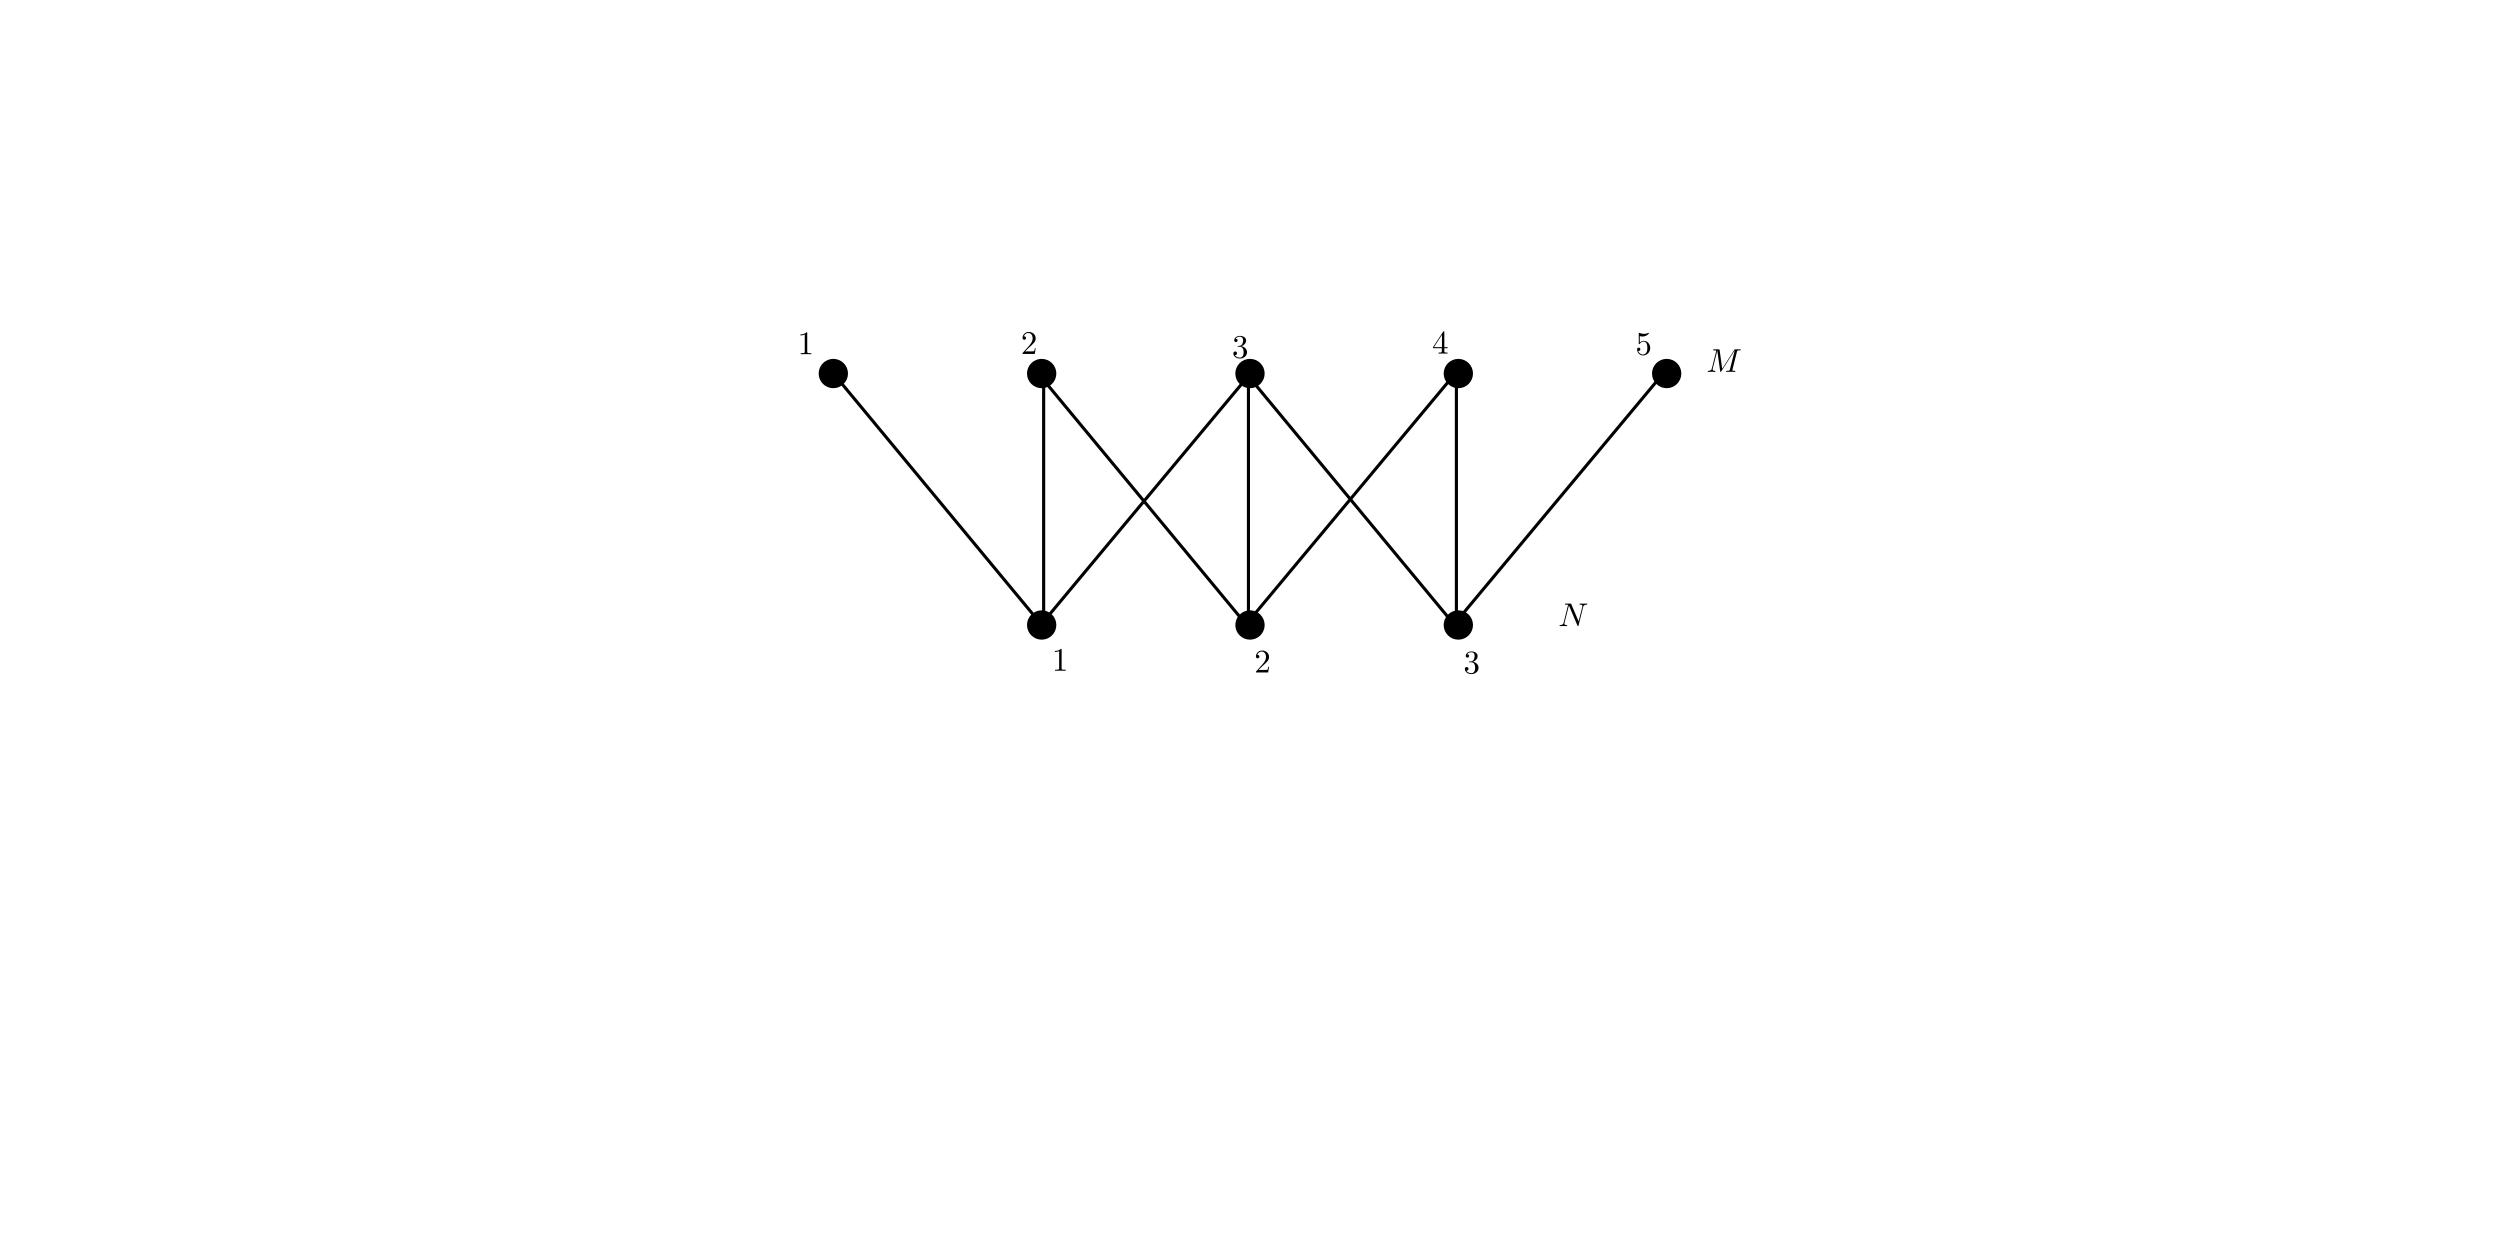
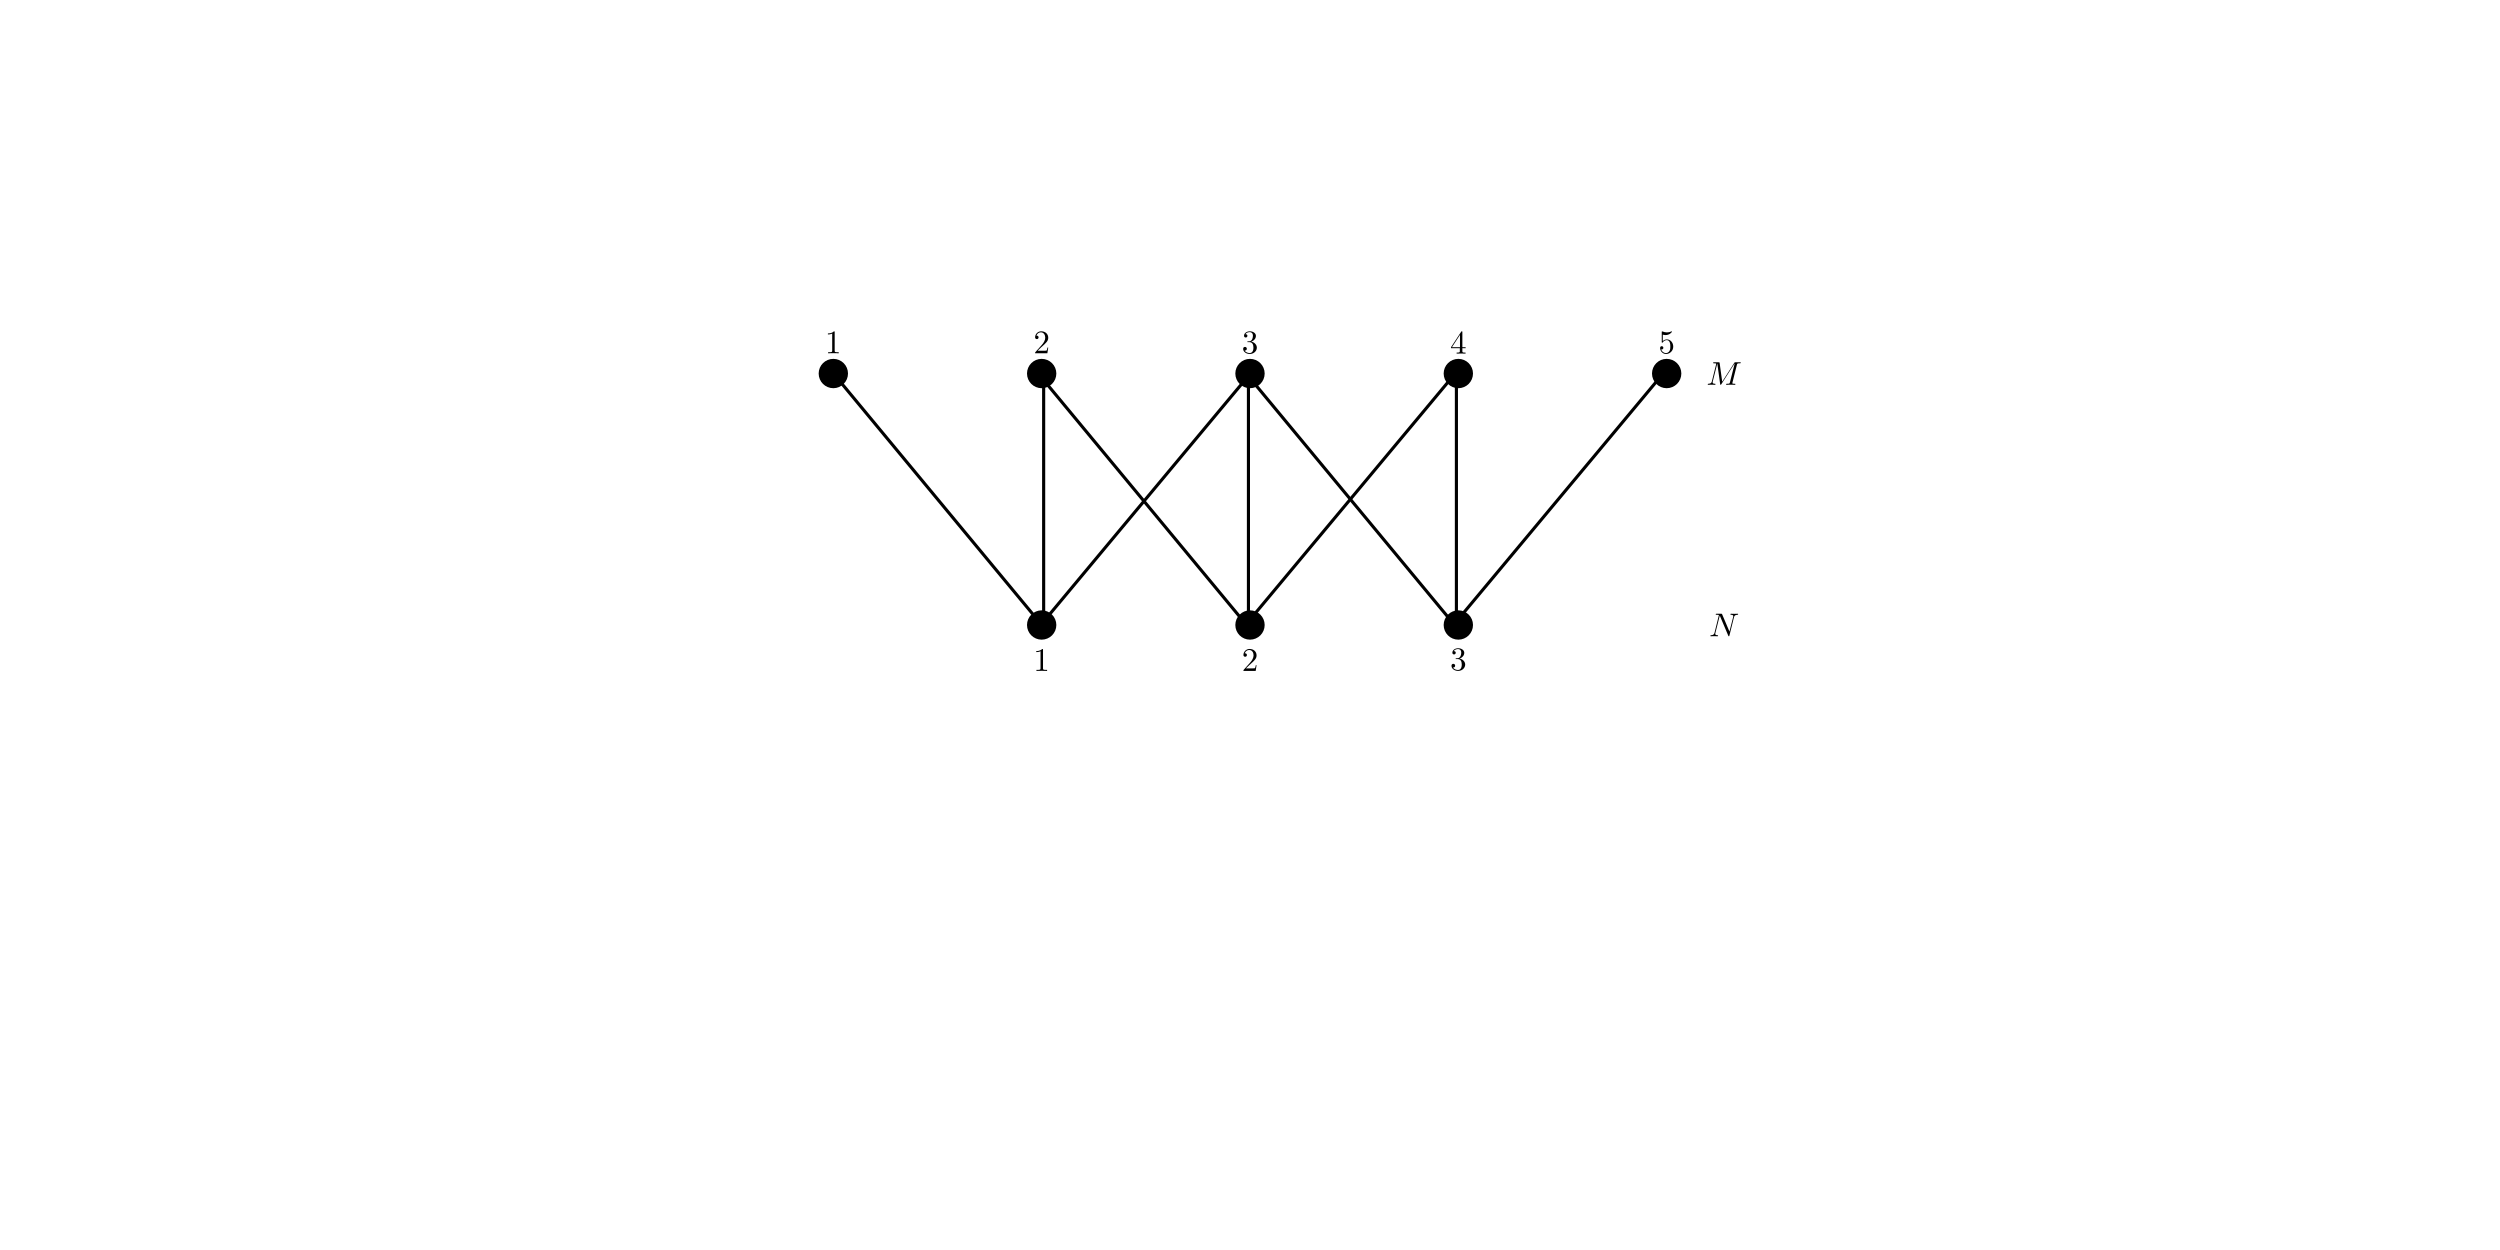
<svg xmlns="http://www.w3.org/2000/svg" xmlns:ns1="http://www.iki.fi/pav/software/textext/" width="240mm" height="120mm" viewBox="0 0 240 120" version="1.1" id="svg8">
  <defs id="defs2" />
  <g id="layer1" transform="translate(0, -177)">
-     <g id="g4" transform="translate(5.345684,5.340455)">
-       <circle style="fill:#000000;fill-rule:evenodd;stroke:#000000;stroke-width:0.5;paint-order:stroke fill markers" id="path1" cx="74.654" cy="207.519" r="1.158" />
-       <circle style="fill:#000000;fill-rule:evenodd;stroke:#000000;stroke-width:0.5;paint-order:stroke fill markers" id="circle1" cx="94.654" cy="207.519" r="1.158" />
-       <circle style="fill:#000000;fill-rule:evenodd;stroke:#000000;stroke-width:0.5;paint-order:stroke fill markers" id="circle2" cx="114.654" cy="207.519" r="1.158" />
-       <circle style="fill:#000000;fill-rule:evenodd;stroke:#000000;stroke-width:0.5;paint-order:stroke fill markers" id="circle3" cx="134.654" cy="207.519" r="1.158" />
-       <circle style="fill:#000000;fill-rule:evenodd;stroke:#000000;stroke-width:0.5;paint-order:stroke fill markers" id="circle4" cx="154.654" cy="207.519" r="1.158" />
-     </g>
-     <g id="g9" transform="translate(19.84092,2.577118)">
-       <circle style="fill:#000000;fill-rule:evenodd;stroke:#000000;stroke-width:0.5;paint-order:stroke fill markers" id="circle5" cx="80.159" cy="234.423" r="1.158" />
-       <circle style="fill:#000000;fill-rule:evenodd;stroke:#000000;stroke-width:0.5;paint-order:stroke fill markers" id="circle6" cx="100.159" cy="234.423" r="1.158" />
-       <circle style="fill:#000000;fill-rule:evenodd;stroke:#000000;stroke-width:0.5;paint-order:stroke fill markers" id="circle7" cx="120.159" cy="234.423" r="1.158" />
-     </g>
+     <circle style="fill:#000000;fill-rule:evenodd;stroke:#000000;stroke-width:0.5;paint-order:stroke fill markers" id="path1" cx="80" cy="212.859" r="1.158" />
+     <circle style="fill:#000000;fill-rule:evenodd;stroke:#000000;stroke-width:0.5;paint-order:stroke fill markers" id="circle1" cx="100" cy="212.859" r="1.158" />
+     <circle style="fill:#000000;fill-rule:evenodd;stroke:#000000;stroke-width:0.5;paint-order:stroke fill markers" id="circle2" cx="120" cy="212.859" r="1.158" />
+     <circle style="fill:#000000;fill-rule:evenodd;stroke:#000000;stroke-width:0.5;paint-order:stroke fill markers" id="circle3" cx="140" cy="212.859" r="1.158" />
+     <circle style="fill:#000000;fill-rule:evenodd;stroke:#000000;stroke-width:0.5;paint-order:stroke fill markers" id="circle4" cx="160" cy="212.859" r="1.158" />
+     <circle style="fill:#000000;fill-rule:evenodd;stroke:#000000;stroke-width:0.5;paint-order:stroke fill markers" id="circle5" cx="100" cy="237" r="1.158" />
+     <circle style="fill:#000000;fill-rule:evenodd;stroke:#000000;stroke-width:0.5;paint-order:stroke fill markers" id="circle6" cx="120" cy="237" r="1.158" />
+     <circle style="fill:#000000;fill-rule:evenodd;stroke:#000000;stroke-width:0.5;paint-order:stroke fill markers" id="circle7" cx="140" cy="237" r="1.158" />
    <path style="fill:#000000;fill-rule:evenodd;stroke:#000000;stroke-width:0.3;stroke-dasharray:none;paint-order:stroke fill markers" d="m 79.9,212.727 20.085,24.24" id="path10" />
    <path style="fill:#000000;fill-rule:evenodd;stroke:#000000;stroke-width:0.3;stroke-dasharray:none;paint-order:stroke fill markers" d="M 100.191,236.99 V 213.195" id="path11" />
    <path style="fill:#000000;fill-rule:evenodd;stroke:#000000;stroke-width:0.3;stroke-dasharray:none;paint-order:stroke fill markers" d="M 99.942,236.958 120.162,212.708" id="path12" />
    <path style="fill:#000000;fill-rule:evenodd;stroke:#000000;stroke-width:0.3;stroke-dasharray:none;paint-order:stroke fill markers" d="m 99.559,212.727 20.085,24.24" id="path13" />
    <path style="fill:#000000;fill-rule:evenodd;stroke:#000000;stroke-width:0.3;stroke-dasharray:none;paint-order:stroke fill markers" d="M 119.85,236.99 V 213.195" id="path14" />
    <path style="fill:#000000;fill-rule:evenodd;stroke:#000000;stroke-width:0.3;stroke-dasharray:none;paint-order:stroke fill markers" d="m 119.601,236.958 20.22,-24.249" id="path15" />
    <path style="fill:#000000;fill-rule:evenodd;stroke:#000000;stroke-width:0.3;stroke-dasharray:none;paint-order:stroke fill markers" d="m 119.524,212.727 20.085,24.24" id="path16" />
    <path style="fill:#000000;fill-rule:evenodd;stroke:#000000;stroke-width:0.3;stroke-dasharray:none;paint-order:stroke fill markers" d="M 139.815,236.99 V 213.195" id="path17" />
    <path style="fill:#000000;fill-rule:evenodd;stroke:#000000;stroke-width:0.3;stroke-dasharray:none;paint-order:stroke fill markers" d="m 139.566,236.958 20.22,-24.249" id="path18" />
-     <g transform="matrix(0.3175,0,0,0.3175,163.9437,210.5365)" ns1:version="1.9.0" ns1:texconverter="pdflatex" ns1:pdfconverter="inkscape" ns1:text="$$M$$" ns1:preamble="/home/buyolitsez/.config/inkscape/extensions/textext/default_packages.tex" ns1:scale="0.9" ns1:alignment="middle center" ns1:stroke-to-path="0" ns1:inkscapeversion="0.92.4" id="g4284" ns1:jacobian_sqrt="0.3175">
+     <g transform="matrix(0.3175,0,0,0.3175,163.9437,211.7777)" ns1:version="1.9.0" ns1:texconverter="pdflatex" ns1:pdfconverter="inkscape" ns1:text="$$M$$" ns1:preamble="/home/buyolitsez/.config/inkscape/extensions/textext/default_packages.tex" ns1:scale="0.9" ns1:alignment="middle center" ns1:stroke-to-path="0" ns1:inkscapeversion="0.92.4" id="g4284" ns1:jacobian_sqrt="0.3175">
      <defs id="id-25f546b3-14bd-48b5-9484-e2e3c86c7825">
        <g id="id-0e7a9967-2b09-4a74-bebd-baaf5fa7a05f">
          <g id="id-9f277034-6c66-4e36-b719-f957c89b5381">
            <path d="M 9.234,-6.047 C 9.328,-6.406 9.344,-6.5 10.094,-6.5 c 0.219,0 0.312,0 0.312,-0.203 0,-0.109 -0.094,-0.109 -0.266,-0.109 h -1.312 c -0.266,0 -0.281,0 -0.391,0.188 L 4.797,-0.938 4.016,-6.578 C 3.984,-6.812 3.969,-6.812 3.703,-6.812 H 2.344 c -0.188,0 -0.297,0 -0.297,0.188 0,0.125 0.094,0.125 0.281,0.125 0.141,0 0.312,0.016 0.438,0.016 0.156,0.031 0.219,0.047 0.219,0.172 0,0.031 -0.016,0.062 -0.047,0.188 l -1.266,5.062 c -0.094,0.406 -0.266,0.719 -1.078,0.75 -0.047,0 -0.172,0.016 -0.172,0.188 0,0.094 0.062,0.125 0.141,0.125 0.312,0 0.656,-0.031 1,-0.031 C 1.891,-0.031 2.25,0 2.578,0 c 0.047,0 0.188,0 0.188,-0.203 0,-0.109 -0.109,-0.109 -0.188,-0.109 -0.562,0 -0.672,-0.203 -0.672,-0.438 0,-0.062 0,-0.125 0.031,-0.234 L 3.297,-6.406 H 3.312 l 0.859,6.172 C 4.188,-0.109 4.203,0 4.312,0 4.422,0 4.484,-0.109 4.531,-0.172 l 4.031,-6.312 h 0.016 l -1.438,5.703 c -0.094,0.391 -0.109,0.469 -0.906,0.469 -0.156,0 -0.266,0 -0.266,0.188 C 5.969,0 6.078,0 6.109,0 6.391,0 7.062,-0.031 7.344,-0.031 7.75,-0.031 8.188,0 8.594,0 8.656,0 8.781,0 8.781,-0.203 8.781,-0.312 8.688,-0.312 8.5,-0.312 c -0.359,0 -0.641,0 -0.641,-0.172 0,-0.047 0,-0.062 0.047,-0.25 z m 0,0" id="id-40866f23-44e3-492d-b57d-56adc2c99533" />
          </g>
        </g>
      </defs>
      <g fill="#000000" fill-opacity="1" id="id-a4ba663d-aac8-471e-9452-177d76493d58" transform="translate(-300.67,-139.907)">
        <g transform="translate(300.248,146.72)" id="g6834">
          <path d="M 9.234,-6.047 C 9.328,-6.406 9.344,-6.5 10.094,-6.5 c 0.219,0 0.312,0 0.312,-0.203 0,-0.109 -0.094,-0.109 -0.266,-0.109 h -1.312 c -0.266,0 -0.281,0 -0.391,0.188 L 4.797,-0.938 4.016,-6.578 C 3.984,-6.812 3.969,-6.812 3.703,-6.812 H 2.344 c -0.188,0 -0.297,0 -0.297,0.188 0,0.125 0.094,0.125 0.281,0.125 0.141,0 0.312,0.016 0.438,0.016 0.156,0.031 0.219,0.047 0.219,0.172 0,0.031 -0.016,0.062 -0.047,0.188 l -1.266,5.062 c -0.094,0.406 -0.266,0.719 -1.078,0.75 -0.047,0 -0.172,0.016 -0.172,0.188 0,0.094 0.062,0.125 0.141,0.125 0.312,0 0.656,-0.031 1,-0.031 C 1.891,-0.031 2.25,0 2.578,0 c 0.047,0 0.188,0 0.188,-0.203 0,-0.109 -0.109,-0.109 -0.188,-0.109 -0.562,0 -0.672,-0.203 -0.672,-0.438 0,-0.062 0,-0.125 0.031,-0.234 L 3.297,-6.406 H 3.312 l 0.859,6.172 C 4.188,-0.109 4.203,0 4.312,0 4.422,0 4.484,-0.109 4.531,-0.172 l 4.031,-6.312 h 0.016 l -1.438,5.703 c -0.094,0.391 -0.109,0.469 -0.906,0.469 -0.156,0 -0.266,0 -0.266,0.188 C 5.969,0 6.078,0 6.109,0 6.391,0 7.062,-0.031 7.344,-0.031 7.75,-0.031 8.188,0 8.594,0 8.656,0 8.781,0 8.781,-0.203 8.781,-0.312 8.688,-0.312 8.5,-0.312 c -0.359,0 -0.641,0 -0.641,-0.172 0,-0.047 0,-0.062 0.047,-0.25 z m 0,0" id="id-95b7378d-47b7-406c-9e5d-bcbfed384c4e" />
        </g>
      </g>
    </g>
-     <g transform="matrix(0.3175,0,0,0.3175,149.7151,234.9436)" ns1:version="1.9.0" ns1:texconverter="pdflatex" ns1:pdfconverter="inkscape" ns1:text="$$N$$" ns1:preamble="/home/buyolitsez/.config/inkscape/extensions/textext/default_packages.tex" ns1:scale="0.9" ns1:alignment="middle center" ns1:stroke-to-path="0" ns1:inkscapeversion="0.92.4" id="g7849" ns1:jacobian_sqrt="0.3175">
+     <g transform="matrix(0.3175,0,0,0.3175,164.1968,235.9184)" ns1:version="1.9.0" ns1:texconverter="pdflatex" ns1:pdfconverter="inkscape" ns1:text="$$N$$" ns1:preamble="/home/buyolitsez/.config/inkscape/extensions/textext/default_packages.tex" ns1:scale="0.9" ns1:alignment="middle center" ns1:stroke-to-path="0" ns1:inkscapeversion="0.92.4" id="g7849" ns1:jacobian_sqrt="0.3175">
      <defs id="id-668eb9ed-0558-463d-90fe-c80d50341597">
        <g id="id-0221b1e8-7cc0-4868-a12c-a02533f83bae">
          <g id="id-2895048d-3064-460e-8011-9176d7656324">
            <path d="M 7.531,-5.766 C 7.641,-6.156 7.812,-6.469 8.609,-6.5 c 0.047,0 0.172,-0.016 0.172,-0.203 0,0 0,-0.109 -0.125,-0.109 -0.328,0 -0.688,0.031 -1.016,0.031 -0.328,0 -0.688,-0.031 -1.016,-0.031 -0.062,0 -0.172,0 -0.172,0.203 C 6.453,-6.5 6.547,-6.5 6.625,-6.5 c 0.578,0.016 0.688,0.219 0.688,0.438 0,0.031 -0.031,0.188 -0.031,0.203 l -1.125,4.438 L 3.953,-6.625 C 3.875,-6.797 3.875,-6.812 3.641,-6.812 h -1.344 c -0.188,0 -0.281,0 -0.281,0.203 0,0.109 0.094,0.109 0.281,0.109 0.047,0 0.672,0 0.672,0.094 L 1.641,-1.062 c -0.109,0.406 -0.281,0.719 -1.078,0.75 -0.062,0 -0.172,0.016 -0.172,0.203 0,0.062 0.047,0.109 0.125,0.109 0.328,0 0.672,-0.031 1,-0.031 C 1.859,-0.031 2.219,0 2.547,0 2.594,0 2.719,0 2.719,-0.203 2.719,-0.297 2.625,-0.312 2.516,-0.312 1.938,-0.328 1.859,-0.547 1.859,-0.75 c 0,-0.062 0.016,-0.125 0.047,-0.234 l 1.312,-5.25 C 3.266,-6.188 3.266,-6.156 3.312,-6.062 l 2.484,5.875 C 5.859,-0.016 5.891,0 5.984,0 6.094,0 6.094,-0.031 6.141,-0.203 Z m 0,0" id="id-afb2d5e0-ff3c-425d-b6bd-cc85fefa0fd3" />
          </g>
        </g>
      </defs>
      <g fill="#000000" fill-opacity="1" id="id-94bc84fe-daab-4028-8649-2e1f66ff4818" transform="translate(-301.469,-139.907)">
        <g transform="translate(301.078,146.72)" id="g8369">
          <path d="M 7.531,-5.766 C 7.641,-6.156 7.812,-6.469 8.609,-6.5 c 0.047,0 0.172,-0.016 0.172,-0.203 0,0 0,-0.109 -0.125,-0.109 -0.328,0 -0.688,0.031 -1.016,0.031 -0.328,0 -0.688,-0.031 -1.016,-0.031 -0.062,0 -0.172,0 -0.172,0.203 C 6.453,-6.5 6.547,-6.5 6.625,-6.5 c 0.578,0.016 0.688,0.219 0.688,0.438 0,0.031 -0.031,0.188 -0.031,0.203 l -1.125,4.438 L 3.953,-6.625 C 3.875,-6.797 3.875,-6.812 3.641,-6.812 h -1.344 c -0.188,0 -0.281,0 -0.281,0.203 0,0.109 0.094,0.109 0.281,0.109 0.047,0 0.672,0 0.672,0.094 L 1.641,-1.062 c -0.109,0.406 -0.281,0.719 -1.078,0.75 -0.062,0 -0.172,0.016 -0.172,0.203 0,0.062 0.047,0.109 0.125,0.109 0.328,0 0.672,-0.031 1,-0.031 C 1.859,-0.031 2.219,0 2.547,0 2.594,0 2.719,0 2.719,-0.203 2.719,-0.297 2.625,-0.312 2.516,-0.312 1.938,-0.328 1.859,-0.547 1.859,-0.75 c 0,-0.062 0.016,-0.125 0.047,-0.234 l 1.312,-5.25 C 3.266,-6.188 3.266,-6.156 3.312,-6.062 l 2.484,5.875 C 5.859,-0.016 5.891,0 5.984,0 6.094,0 6.094,-0.031 6.141,-0.203 Z m 0,0" id="id-58969566-36ae-4c05-8768-b6ba6d843a2c" />
        </g>
      </g>
    </g>
-     <g transform="matrix(0.3175,0,0,0.3175,101.2658,239.2857)" ns1:version="1.9.0" ns1:texconverter="pdflatex" ns1:pdfconverter="inkscape" ns1:text="$$1$$" ns1:preamble="/home/buyolitsez/.config/inkscape/extensions/textext/default_packages.tex" ns1:scale="0.9" ns1:alignment="middle center" ns1:stroke-to-path="0" ns1:inkscapeversion="1.3" id="g9300" ns1:jacobian_sqrt="0.3175">
+     <g transform="matrix(0.3175,0,0,0.3175,99.47924,239.2995)" ns1:version="1.9.0" ns1:texconverter="pdflatex" ns1:pdfconverter="inkscape" ns1:text="$$1$$" ns1:preamble="/home/buyolitsez/.config/inkscape/extensions/textext/default_packages.tex" ns1:scale="0.9" ns1:alignment="middle center" ns1:stroke-to-path="0" ns1:inkscapeversion="1.3" id="g9300" ns1:jacobian_sqrt="0.3175">
      <defs id="id-1e686a6f-ace5-4b79-a79d-2ecb015adb1c">
        <g id="id-79fbe3e5-b3d7-4fb1-87e7-4e892915da35">
          <g id="id-7f186878-0f0e-4139-a3d7-d70234855768">
            <path d="m 2.938,-6.375 c 0,-0.25 0,-0.266 -0.234,-0.266 C 2.078,-6 1.203,-6 0.891,-6 v 0.312 c 0.203,0 0.781,0 1.297,-0.266 v 5.172 c 0,0.359 -0.031,0.469 -0.922,0.469 h -0.312 V 0 c 0.344,-0.031 1.203,-0.031 1.609,-0.031 0.391,0 1.266,0 1.609,0.031 v -0.312 h -0.312 c -0.906,0 -0.922,-0.109 -0.922,-0.469 z m 0,0" id="id-51a8dc03-05c7-4459-8163-17318f816886" />
          </g>
        </g>
      </defs>
      <g fill="#000000" fill-opacity="1" id="id-8c6af9f4-c712-4e10-9fa7-f7e7216a48b0" transform="translate(-304.024,-140.079)">
        <g transform="translate(303.133,146.72)" id="g9760">
          <path d="m 2.938,-6.375 c 0,-0.25 0,-0.266 -0.234,-0.266 C 2.078,-6 1.203,-6 0.891,-6 v 0.312 c 0.203,0 0.781,0 1.297,-0.266 v 5.172 c 0,0.359 -0.031,0.469 -0.922,0.469 h -0.312 V 0 c 0.344,-0.031 1.203,-0.031 1.609,-0.031 0.391,0 1.266,0 1.609,0.031 v -0.312 h -0.312 c -0.906,0 -0.922,-0.109 -0.922,-0.469 z m 0,0" id="id-fdccea65-1727-4936-bf13-ebbefb7dddca" />
        </g>
      </g>
    </g>
-     <g transform="matrix(0.3175,0,0,0.3175,76.84407,208.8961)" ns1:version="1.9.0" ns1:texconverter="pdflatex" ns1:pdfconverter="inkscape" ns1:text="$$1$$" ns1:preamble="/home/buyolitsez/.config/inkscape/extensions/textext/default_packages.tex" ns1:scale="0.9" ns1:alignment="middle center" ns1:stroke-to-path="0" ns1:inkscapeversion="1.3" id="g23" ns1:jacobian_sqrt="0.3175">
+     <g transform="matrix(0.3175,0,0,0.3175,79.47924,208.8049)" ns1:version="1.9.0" ns1:texconverter="pdflatex" ns1:pdfconverter="inkscape" ns1:text="$$1$$" ns1:preamble="/home/buyolitsez/.config/inkscape/extensions/textext/default_packages.tex" ns1:scale="0.9" ns1:alignment="middle center" ns1:stroke-to-path="0" ns1:inkscapeversion="1.3" id="g23" ns1:jacobian_sqrt="0.3175">
      <defs id="defs20">
        <g id="g20">
          <g id="g19">
            <path d="m 2.938,-6.375 c 0,-0.25 0,-0.266 -0.234,-0.266 C 2.078,-6 1.203,-6 0.891,-6 v 0.312 c 0.203,0 0.781,0 1.297,-0.266 v 5.172 c 0,0.359 -0.031,0.469 -0.922,0.469 h -0.312 V 0 c 0.344,-0.031 1.203,-0.031 1.609,-0.031 0.391,0 1.266,0 1.609,0.031 v -0.312 h -0.312 c -0.906,0 -0.922,-0.109 -0.922,-0.469 z m 0,0" id="path19" />
          </g>
        </g>
      </defs>
      <g fill="#000000" fill-opacity="1" id="g22" transform="translate(-304.024,-140.079)">
        <g transform="translate(303.133,146.72)" id="g21">
          <path d="m 2.938,-6.375 c 0,-0.25 0,-0.266 -0.234,-0.266 C 2.078,-6 1.203,-6 0.891,-6 v 0.312 c 0.203,0 0.781,0 1.297,-0.266 v 5.172 c 0,0.359 -0.031,0.469 -0.922,0.469 h -0.312 V 0 c 0.344,-0.031 1.203,-0.031 1.609,-0.031 0.391,0 1.266,0 1.609,0.031 v -0.312 h -0.312 c -0.906,0 -0.922,-0.109 -0.922,-0.469 z m 0,0" id="path20" />
        </g>
      </g>
    </g>
-     <g transform="matrix(0.3175,0,0,0.3175,120.5671,239.4507)" ns1:version="1.9.0" ns1:texconverter="pdflatex" ns1:pdfconverter="inkscape" ns1:text="$$2$$" ns1:preamble="/home/buyolitsez/.config/inkscape/extensions/textext/default_packages.tex" ns1:scale="0.9" ns1:alignment="middle center" ns1:stroke-to-path="0" ns1:inkscapeversion="1.3" id="g2960" ns1:jacobian_sqrt="0.3175">
+     <g transform="matrix(0.3175,0,0,0.3175,119.3699,239.2995)" ns1:version="1.9.0" ns1:texconverter="pdflatex" ns1:pdfconverter="inkscape" ns1:text="$$2$$" ns1:preamble="/home/buyolitsez/.config/inkscape/extensions/textext/default_packages.tex" ns1:scale="0.9" ns1:alignment="middle center" ns1:stroke-to-path="0" ns1:inkscapeversion="1.3" id="g2960" ns1:jacobian_sqrt="0.3175">
      <defs id="id-316583c0-cf1e-49a4-bc28-1c5e28c9402a">
        <g id="id-0b4e62df-da6b-4b1e-a719-c9bee605ddd4">
          <g id="id-116570ad-ee59-4c9d-ab8d-e3038e68ec9d">
            <path d="m 1.266,-0.766 1.062,-1.031 c 1.547,-1.375 2.141,-1.906 2.141,-2.906 0,-1.141 -0.891,-1.938 -2.109,-1.938 -1.125,0 -1.859,0.922 -1.859,1.812 0,0.547 0.5,0.547 0.531,0.547 0.172,0 0.516,-0.109 0.516,-0.531 0,-0.25 -0.188,-0.516 -0.531,-0.516 -0.078,0 -0.094,0 -0.125,0.016 0.219,-0.656 0.766,-1.016 1.344,-1.016 0.906,0 1.328,0.812 1.328,1.625 C 3.562,-3.906 3.078,-3.125 2.516,-2.5 l -1.906,2.125 C 0.5,-0.266 0.5,-0.234 0.5,0 H 4.203 L 4.469,-1.734 H 4.234 C 4.172,-1.438 4.109,-1 4,-0.844 3.938,-0.766 3.281,-0.766 3.062,-0.766 Z m 0,0" id="id-f130f1a2-b303-4138-a0a0-46240aa865fe" />
          </g>
        </g>
      </defs>
      <g fill="#000000" fill-opacity="1" id="id-a0132f0a-b911-400c-b82a-3a5c342e4865" transform="translate(-303.633,-140.079)">
        <g transform="translate(303.133,146.72)" id="g692">
          <path d="m 1.266,-0.766 1.062,-1.031 c 1.547,-1.375 2.141,-1.906 2.141,-2.906 0,-1.141 -0.891,-1.938 -2.109,-1.938 -1.125,0 -1.859,0.922 -1.859,1.812 0,0.547 0.5,0.547 0.531,0.547 0.172,0 0.516,-0.109 0.516,-0.531 0,-0.25 -0.188,-0.516 -0.531,-0.516 -0.078,0 -0.094,0 -0.125,0.016 0.219,-0.656 0.766,-1.016 1.344,-1.016 0.906,0 1.328,0.812 1.328,1.625 C 3.562,-3.906 3.078,-3.125 2.516,-2.5 l -1.906,2.125 C 0.5,-0.266 0.5,-0.234 0.5,0 H 4.203 L 4.469,-1.734 H 4.234 C 4.172,-1.438 4.109,-1 4,-0.844 3.938,-0.766 3.281,-0.766 3.062,-0.766 Z m 0,0" id="id-272122f8-a813-4ec4-a7f4-8339ba3a8ff9" />
        </g>
      </g>
    </g>
-     <g transform="matrix(0.3175,0,0,0.3175,98.16349,208.8673)" ns1:version="1.9.0" ns1:texconverter="pdflatex" ns1:pdfconverter="inkscape" ns1:text="$$2$$" ns1:preamble="/home/buyolitsez/.config/inkscape/extensions/textext/default_packages.tex" ns1:scale="0.9" ns1:alignment="middle center" ns1:stroke-to-path="0" ns1:inkscapeversion="1.3" id="g28" ns1:jacobian_sqrt="0.3175">
+     <g transform="matrix(0.3175,0,0,0.3175,99.36995,208.8049)" ns1:version="1.9.0" ns1:texconverter="pdflatex" ns1:pdfconverter="inkscape" ns1:text="$$2$$" ns1:preamble="/home/buyolitsez/.config/inkscape/extensions/textext/default_packages.tex" ns1:scale="0.9" ns1:alignment="middle center" ns1:stroke-to-path="0" ns1:inkscapeversion="1.3" id="g28" ns1:jacobian_sqrt="0.3175">
      <defs id="defs25">
        <g id="g25">
          <g id="g24">
            <path d="m 1.266,-0.766 1.062,-1.031 c 1.547,-1.375 2.141,-1.906 2.141,-2.906 0,-1.141 -0.891,-1.938 -2.109,-1.938 -1.125,0 -1.859,0.922 -1.859,1.812 0,0.547 0.5,0.547 0.531,0.547 0.172,0 0.516,-0.109 0.516,-0.531 0,-0.25 -0.188,-0.516 -0.531,-0.516 -0.078,0 -0.094,0 -0.125,0.016 0.219,-0.656 0.766,-1.016 1.344,-1.016 0.906,0 1.328,0.812 1.328,1.625 C 3.562,-3.906 3.078,-3.125 2.516,-2.5 l -1.906,2.125 C 0.5,-0.266 0.5,-0.234 0.5,0 H 4.203 L 4.469,-1.734 H 4.234 C 4.172,-1.438 4.109,-1 4,-0.844 3.938,-0.766 3.281,-0.766 3.062,-0.766 Z m 0,0" id="path23" />
          </g>
        </g>
      </defs>
      <g fill="#000000" fill-opacity="1" id="g27" transform="translate(-303.633,-140.079)">
        <g transform="translate(303.133,146.72)" id="g26">
          <path d="m 1.266,-0.766 1.062,-1.031 c 1.547,-1.375 2.141,-1.906 2.141,-2.906 0,-1.141 -0.891,-1.938 -2.109,-1.938 -1.125,0 -1.859,0.922 -1.859,1.812 0,0.547 0.5,0.547 0.531,0.547 0.172,0 0.516,-0.109 0.516,-0.531 0,-0.25 -0.188,-0.516 -0.531,-0.516 -0.078,0 -0.094,0 -0.125,0.016 0.219,-0.656 0.766,-1.016 1.344,-1.016 0.906,0 1.328,0.812 1.328,1.625 C 3.562,-3.906 3.078,-3.125 2.516,-2.5 l -1.906,2.125 C 0.5,-0.266 0.5,-0.234 0.5,0 H 4.203 L 4.469,-1.734 H 4.234 C 4.172,-1.438 4.109,-1 4,-0.844 3.938,-0.766 3.281,-0.766 3.062,-0.766 Z m 0,0" id="path25" />
        </g>
      </g>
    </g>
-     <g transform="matrix(0.3175,0,0,0.3175,140.6262,239.5361)" ns1:version="1.9.0" ns1:texconverter="pdflatex" ns1:pdfconverter="inkscape" ns1:text="$$3$$" ns1:preamble="/home/buyolitsez/.config/inkscape/extensions/textext/default_packages.tex" ns1:scale="0.9" ns1:alignment="middle center" ns1:stroke-to-path="0" ns1:inkscapeversion="1.3" id="g979" ns1:jacobian_sqrt="0.3175">
+     <g transform="matrix(0.3175,0,0,0.3175,139.3427,239.23)" ns1:version="1.9.0" ns1:texconverter="pdflatex" ns1:pdfconverter="inkscape" ns1:text="$$3$$" ns1:preamble="/home/buyolitsez/.config/inkscape/extensions/textext/default_packages.tex" ns1:scale="0.9" ns1:alignment="middle center" ns1:stroke-to-path="0" ns1:inkscapeversion="1.3" id="g979" ns1:jacobian_sqrt="0.3175">
      <defs id="id-8f8b1381-7e32-4370-bdd7-0bd7bca2a5fe">
        <g id="id-5eb5e3fb-6a36-438f-9543-e453d15b6497">
          <g id="id-6e3f8819-b8d6-4637-9e47-14caefad4038">
            <path d="m 2.891,-3.516 c 0.812,-0.266 1.391,-0.953 1.391,-1.75 0,-0.812 -0.875,-1.375 -1.828,-1.375 -1,0 -1.766,0.594 -1.766,1.359 0,0.328 0.219,0.516 0.516,0.516 0.297,0 0.5,-0.219 0.5,-0.516 0,-0.484 -0.469,-0.484 -0.609,-0.484 0.297,-0.5 0.953,-0.625 1.312,-0.625 0.422,0 0.969,0.219 0.969,1.109 0,0.125 -0.031,0.703 -0.281,1.141 C 2.797,-3.656 2.453,-3.625 2.203,-3.625 2.125,-3.609 1.891,-3.594 1.812,-3.594 c -0.078,0.016 -0.141,0.031 -0.141,0.125 0,0.109 0.062,0.109 0.234,0.109 h 0.438 c 0.812,0 1.188,0.672 1.188,1.656 0,1.359 -0.688,1.641 -1.125,1.641 -0.438,0 -1.188,-0.172 -1.531,-0.75 0.344,0.047 0.656,-0.172 0.656,-0.547 0,-0.359 -0.266,-0.562 -0.547,-0.562 -0.25,0 -0.562,0.141 -0.562,0.578 0,0.906 0.922,1.562 2.016,1.562 1.219,0 2.125,-0.906 2.125,-1.922 0,-0.812 -0.641,-1.594 -1.672,-1.812 z m 0,0" id="id-142f793c-a083-4ac9-be51-80f60ae4de14" />
          </g>
        </g>
      </defs>
      <g fill="#000000" fill-opacity="1" id="id-910efed9-081b-4091-b88a-31e13167fdbb" transform="translate(-303.555,-140.079)">
        <g transform="translate(303.133,146.72)" id="g3060">
          <path d="m 2.891,-3.516 c 0.812,-0.266 1.391,-0.953 1.391,-1.75 0,-0.812 -0.875,-1.375 -1.828,-1.375 -1,0 -1.766,0.594 -1.766,1.359 0,0.328 0.219,0.516 0.516,0.516 0.297,0 0.5,-0.219 0.5,-0.516 0,-0.484 -0.469,-0.484 -0.609,-0.484 0.297,-0.5 0.953,-0.625 1.312,-0.625 0.422,0 0.969,0.219 0.969,1.109 0,0.125 -0.031,0.703 -0.281,1.141 C 2.797,-3.656 2.453,-3.625 2.203,-3.625 2.125,-3.609 1.891,-3.594 1.812,-3.594 c -0.078,0.016 -0.141,0.031 -0.141,0.125 0,0.109 0.062,0.109 0.234,0.109 h 0.438 c 0.812,0 1.188,0.672 1.188,1.656 0,1.359 -0.688,1.641 -1.125,1.641 -0.438,0 -1.188,-0.172 -1.531,-0.75 0.344,0.047 0.656,-0.172 0.656,-0.547 0,-0.359 -0.266,-0.562 -0.547,-0.562 -0.25,0 -0.562,0.141 -0.562,0.578 0,0.906 0.922,1.562 2.016,1.562 1.219,0 2.125,-0.906 2.125,-1.922 0,-0.812 -0.641,-1.594 -1.672,-1.812 z m 0,0" id="id-95debef5-309d-4723-a6d9-6eb5a2394ba0" />
        </g>
      </g>
    </g>
-     <g transform="matrix(0.3175,0,0,0.3175,118.4011,209.2427)" ns1:version="1.9.0" ns1:texconverter="pdflatex" ns1:pdfconverter="inkscape" ns1:text="$$3$$" ns1:preamble="/home/buyolitsez/.config/inkscape/extensions/textext/default_packages.tex" ns1:scale="0.9" ns1:alignment="middle center" ns1:stroke-to-path="0" ns1:inkscapeversion="1.3" id="g33" ns1:jacobian_sqrt="0.3175">
+     <g transform="matrix(0.3175,0,0,0.3175,119.3427,208.8049)" ns1:version="1.9.0" ns1:texconverter="pdflatex" ns1:pdfconverter="inkscape" ns1:text="$$3$$" ns1:preamble="/home/buyolitsez/.config/inkscape/extensions/textext/default_packages.tex" ns1:scale="0.9" ns1:alignment="middle center" ns1:stroke-to-path="0" ns1:inkscapeversion="1.3" id="g33" ns1:jacobian_sqrt="0.3175">
      <defs id="defs30">
        <g id="g30">
          <g id="g29">
            <path d="m 2.891,-3.516 c 0.812,-0.266 1.391,-0.953 1.391,-1.75 0,-0.812 -0.875,-1.375 -1.828,-1.375 -1,0 -1.766,0.594 -1.766,1.359 0,0.328 0.219,0.516 0.516,0.516 0.297,0 0.5,-0.219 0.5,-0.516 0,-0.484 -0.469,-0.484 -0.609,-0.484 0.297,-0.5 0.953,-0.625 1.312,-0.625 0.422,0 0.969,0.219 0.969,1.109 0,0.125 -0.031,0.703 -0.281,1.141 C 2.797,-3.656 2.453,-3.625 2.203,-3.625 2.125,-3.609 1.891,-3.594 1.812,-3.594 c -0.078,0.016 -0.141,0.031 -0.141,0.125 0,0.109 0.062,0.109 0.234,0.109 h 0.438 c 0.812,0 1.188,0.672 1.188,1.656 0,1.359 -0.688,1.641 -1.125,1.641 -0.438,0 -1.188,-0.172 -1.531,-0.75 0.344,0.047 0.656,-0.172 0.656,-0.547 0,-0.359 -0.266,-0.562 -0.547,-0.562 -0.25,0 -0.562,0.141 -0.562,0.578 0,0.906 0.922,1.562 2.016,1.562 1.219,0 2.125,-0.906 2.125,-1.922 0,-0.812 -0.641,-1.594 -1.672,-1.812 z m 0,0" id="path28" />
          </g>
        </g>
      </defs>
      <g fill="#000000" fill-opacity="1" id="g32" transform="translate(-303.555,-140.079)">
        <g transform="translate(303.133,146.72)" id="g31">
          <path d="m 2.891,-3.516 c 0.812,-0.266 1.391,-0.953 1.391,-1.75 0,-0.812 -0.875,-1.375 -1.828,-1.375 -1,0 -1.766,0.594 -1.766,1.359 0,0.328 0.219,0.516 0.516,0.516 0.297,0 0.5,-0.219 0.5,-0.516 0,-0.484 -0.469,-0.484 -0.609,-0.484 0.297,-0.5 0.953,-0.625 1.312,-0.625 0.422,0 0.969,0.219 0.969,1.109 0,0.125 -0.031,0.703 -0.281,1.141 C 2.797,-3.656 2.453,-3.625 2.203,-3.625 2.125,-3.609 1.891,-3.594 1.812,-3.594 c -0.078,0.016 -0.141,0.031 -0.141,0.125 0,0.109 0.062,0.109 0.234,0.109 h 0.438 c 0.812,0 1.188,0.672 1.188,1.656 0,1.359 -0.688,1.641 -1.125,1.641 -0.438,0 -1.188,-0.172 -1.531,-0.75 0.344,0.047 0.656,-0.172 0.656,-0.547 0,-0.359 -0.266,-0.562 -0.547,-0.562 -0.25,0 -0.562,0.141 -0.562,0.578 0,0.906 0.922,1.562 2.016,1.562 1.219,0 2.125,-0.906 2.125,-1.922 0,-0.812 -0.641,-1.594 -1.672,-1.812 z m 0,0" id="path30" />
        </g>
      </g>
    </g>
-     <g transform="matrix(0.3175,0,0,0.3175,137.5698,208.8036)" ns1:version="1.9.0" ns1:texconverter="pdflatex" ns1:pdfconverter="inkscape" ns1:text="$$4$$" ns1:preamble="/home/buyolitsez/.config/inkscape/extensions/textext/default_packages.tex" ns1:scale="0.9" ns1:alignment="middle center" ns1:stroke-to-path="0" ns1:inkscapeversion="1.3" id="g1558" ns1:jacobian_sqrt="0.3175">
+     <g transform="matrix(0.3175,0,0,0.3175,139.3004,208.805)" ns1:version="1.9.0" ns1:texconverter="pdflatex" ns1:pdfconverter="inkscape" ns1:text="$$4$$" ns1:preamble="/home/buyolitsez/.config/inkscape/extensions/textext/default_packages.tex" ns1:scale="0.9" ns1:alignment="middle center" ns1:stroke-to-path="0" ns1:inkscapeversion="1.3" id="g1558" ns1:jacobian_sqrt="0.3175">
      <defs id="id-c52fc71e-61e1-4886-aec0-a088a0d11c99">
        <g id="id-b037aecc-981f-475d-81e2-d4ef8d5f8b2f">
          <g id="id-5deff4d0-4bbb-4506-8dcc-a9f3e22e84ad">
            <path d="m 2.938,-1.641 v 0.859 c 0,0.359 -0.031,0.469 -0.766,0.469 H 1.969 V 0 C 2.375,-0.031 2.891,-0.031 3.312,-0.031 c 0.422,0 0.938,0 1.359,0.031 v -0.312 h -0.219 c -0.734,0 -0.75,-0.109 -0.75,-0.469 V -1.641 H 4.688 v -0.312 H 3.703 v -4.531 c 0,-0.203 0,-0.266 -0.172,-0.266 -0.078,0 -0.109,0 -0.188,0.125 l -3.062,4.672 v 0.312 z m 0.047,-0.312 H 0.562 l 2.422,-3.719 z m 0,0" id="id-fa994062-14df-4873-8163-2421adbaef02" />
          </g>
        </g>
      </defs>
      <g fill="#000000" fill-opacity="1" id="id-05218eef-e3a7-4a48-a085-0f9ddfc490b6" transform="translate(-303.414,-139.97)">
        <g transform="translate(303.133,146.72)" id="g4294">
          <path d="m 2.938,-1.641 v 0.859 c 0,0.359 -0.031,0.469 -0.766,0.469 H 1.969 V 0 C 2.375,-0.031 2.891,-0.031 3.312,-0.031 c 0.422,0 0.938,0 1.359,0.031 v -0.312 h -0.219 c -0.734,0 -0.75,-0.109 -0.75,-0.469 V -1.641 H 4.688 v -0.312 H 3.703 v -4.531 c 0,-0.203 0,-0.266 -0.172,-0.266 -0.078,0 -0.109,0 -0.188,0.125 l -3.062,4.672 v 0.312 z m 0.047,-0.312 H 0.562 l 2.422,-3.719 z m 0,0" id="id-ae6d43e0-2ea7-4d07-9ff6-f7cf0e0ac1ec" />
        </g>
      </g>
    </g>
-     <g transform="matrix(0.3175,0,0,0.3175,157.1606,208.9454)" ns1:version="1.9.0" ns1:texconverter="pdflatex" ns1:pdfconverter="inkscape" ns1:text="$$5$$" ns1:preamble="/home/buyolitsez/.config/inkscape/extensions/textext/default_packages.tex" ns1:scale="0.9" ns1:alignment="middle center" ns1:stroke-to-path="0" ns1:inkscapeversion="1.3" id="g4261" ns1:jacobian_sqrt="0.3175">
+     <g transform="matrix(0.3175,0,0,0.3175,159.3699,208.8049)" ns1:version="1.9.0" ns1:texconverter="pdflatex" ns1:pdfconverter="inkscape" ns1:text="$$5$$" ns1:preamble="/home/buyolitsez/.config/inkscape/extensions/textext/default_packages.tex" ns1:scale="0.9" ns1:alignment="middle center" ns1:stroke-to-path="0" ns1:inkscapeversion="1.3" id="g4261" ns1:jacobian_sqrt="0.3175">
      <defs id="id-8b18e50e-a6e8-424e-853b-d684fe2fb20d">
        <g id="id-df45c67f-8bd6-4bce-b112-078dc153a63a">
          <g id="id-10d0f319-b9f5-4871-b567-8f47320c785b">
            <path d="m 4.469,-2 c 0,-1.188 -0.812,-2.188 -1.891,-2.188 -0.469,0 -0.906,0.156 -1.266,0.516 V -5.625 c 0.203,0.062 0.531,0.125 0.844,0.125 1.234,0 1.938,-0.906 1.938,-1.031 0,-0.062 -0.031,-0.109 -0.109,-0.109 0,0 -0.031,0 -0.078,0.031 C 3.703,-6.516 3.219,-6.312 2.547,-6.312 2.156,-6.312 1.688,-6.391 1.219,-6.594 1.141,-6.625 1.125,-6.625 1.109,-6.625 1,-6.625 1,-6.547 1,-6.391 V -3.438 c 0,0.172 0,0.25 0.141,0.25 0.078,0 0.094,-0.016 0.141,-0.078 C 1.391,-3.422 1.75,-3.969 2.562,-3.969 c 0.516,0 0.766,0.453 0.844,0.641 0.156,0.375 0.188,0.75 0.188,1.25 0,0.359 0,0.953 -0.25,1.375 C 3.109,-0.312 2.734,-0.062 2.281,-0.062 c -0.719,0 -1.297,-0.531 -1.469,-1.109 0.031,0 0.062,0.016 0.172,0.016 0.328,0 0.5,-0.25 0.5,-0.484 0,-0.25 -0.172,-0.5 -0.5,-0.5 C 0.844,-2.141 0.5,-2.062 0.5,-1.609 0.5,-0.75 1.188,0.219 2.297,0.219 3.453,0.219 4.469,-0.734 4.469,-2 Z m 0,0" id="id-7bd5f7c2-7756-4512-974b-fa4d1d406805" />
          </g>
        </g>
      </defs>
      <g fill="#000000" fill-opacity="1" id="id-e8beb3de-e49a-40fb-b19f-ab24e57bdcfb" transform="translate(-303.633,-140.079)">
        <g transform="translate(303.133,146.72)" id="g2255">
          <path d="m 4.469,-2 c 0,-1.188 -0.812,-2.188 -1.891,-2.188 -0.469,0 -0.906,0.156 -1.266,0.516 V -5.625 c 0.203,0.062 0.531,0.125 0.844,0.125 1.234,0 1.938,-0.906 1.938,-1.031 0,-0.062 -0.031,-0.109 -0.109,-0.109 0,0 -0.031,0 -0.078,0.031 C 3.703,-6.516 3.219,-6.312 2.547,-6.312 2.156,-6.312 1.688,-6.391 1.219,-6.594 1.141,-6.625 1.125,-6.625 1.109,-6.625 1,-6.625 1,-6.547 1,-6.391 V -3.438 c 0,0.172 0,0.25 0.141,0.25 0.078,0 0.094,-0.016 0.141,-0.078 C 1.391,-3.422 1.75,-3.969 2.562,-3.969 c 0.516,0 0.766,0.453 0.844,0.641 0.156,0.375 0.188,0.75 0.188,1.25 0,0.359 0,0.953 -0.25,1.375 C 3.109,-0.312 2.734,-0.062 2.281,-0.062 c -0.719,0 -1.297,-0.531 -1.469,-1.109 0.031,0 0.062,0.016 0.172,0.016 0.328,0 0.5,-0.25 0.5,-0.484 0,-0.25 -0.172,-0.5 -0.5,-0.5 C 0.844,-2.141 0.5,-2.062 0.5,-1.609 0.5,-0.75 1.188,0.219 2.297,0.219 3.453,0.219 4.469,-0.734 4.469,-2 Z m 0,0" id="id-631ba201-cee0-4d51-89b0-7f8a64c3ba92" />
        </g>
      </g>
    </g>
  </g>
</svg>
